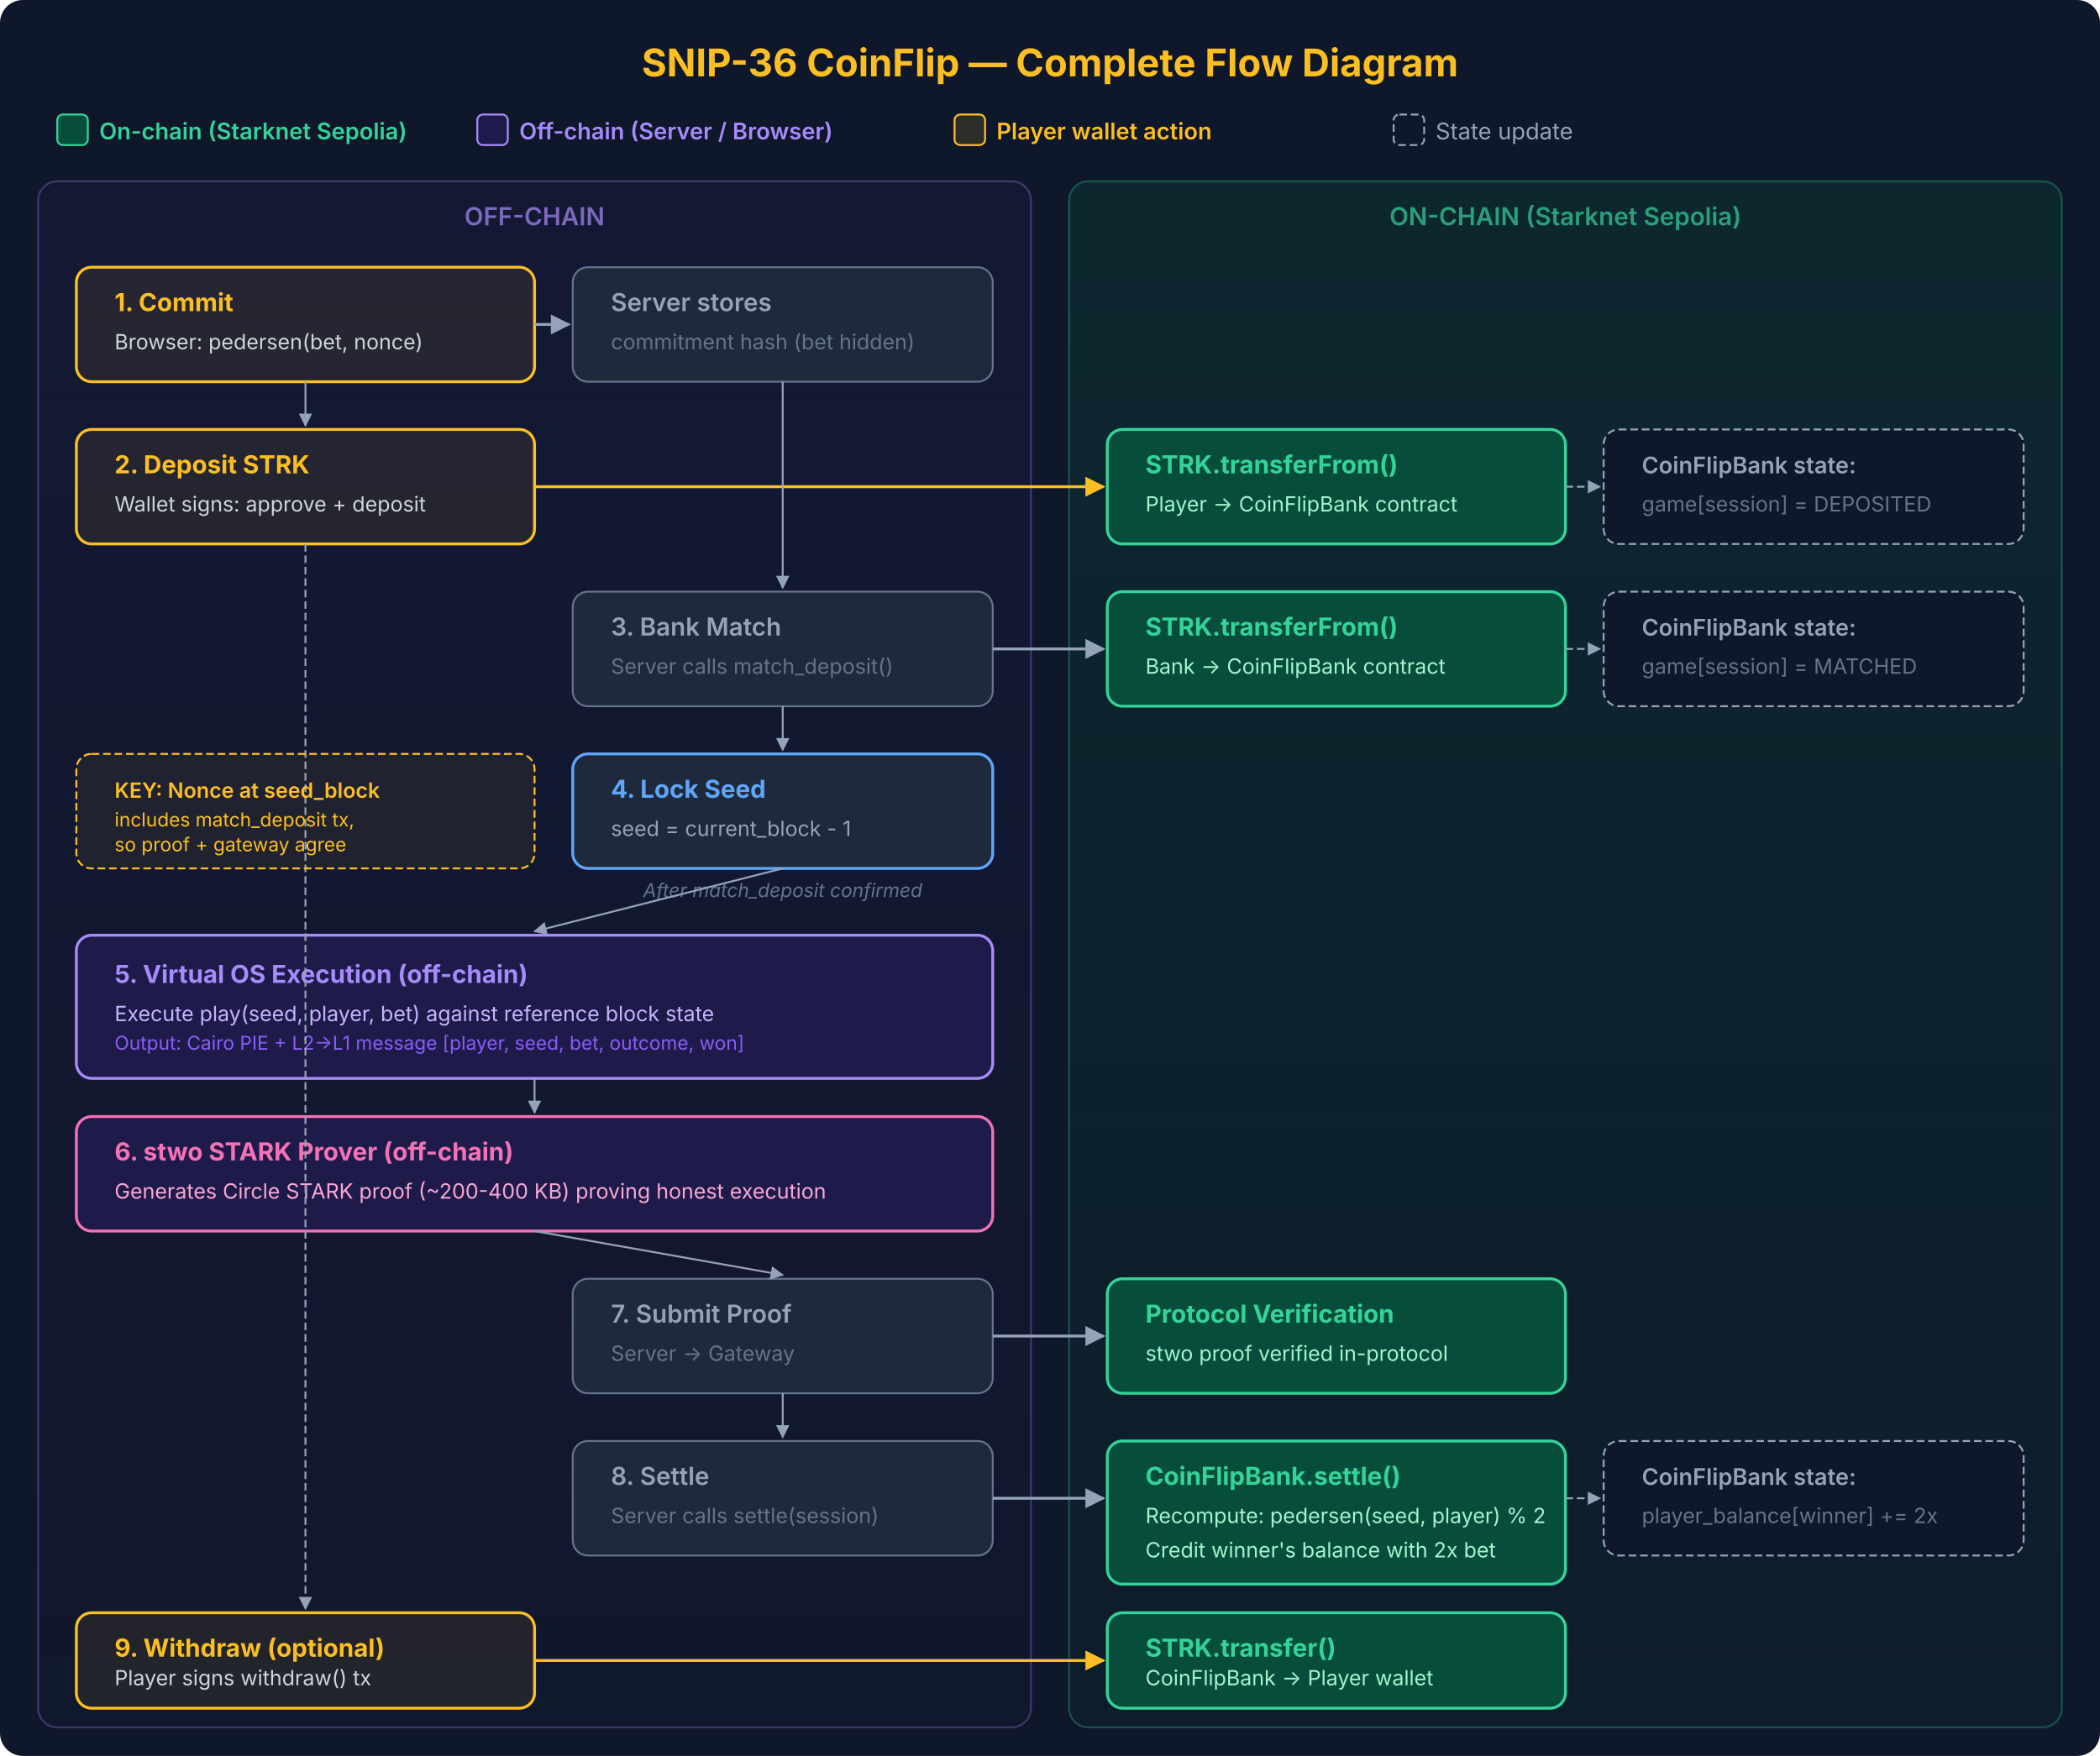
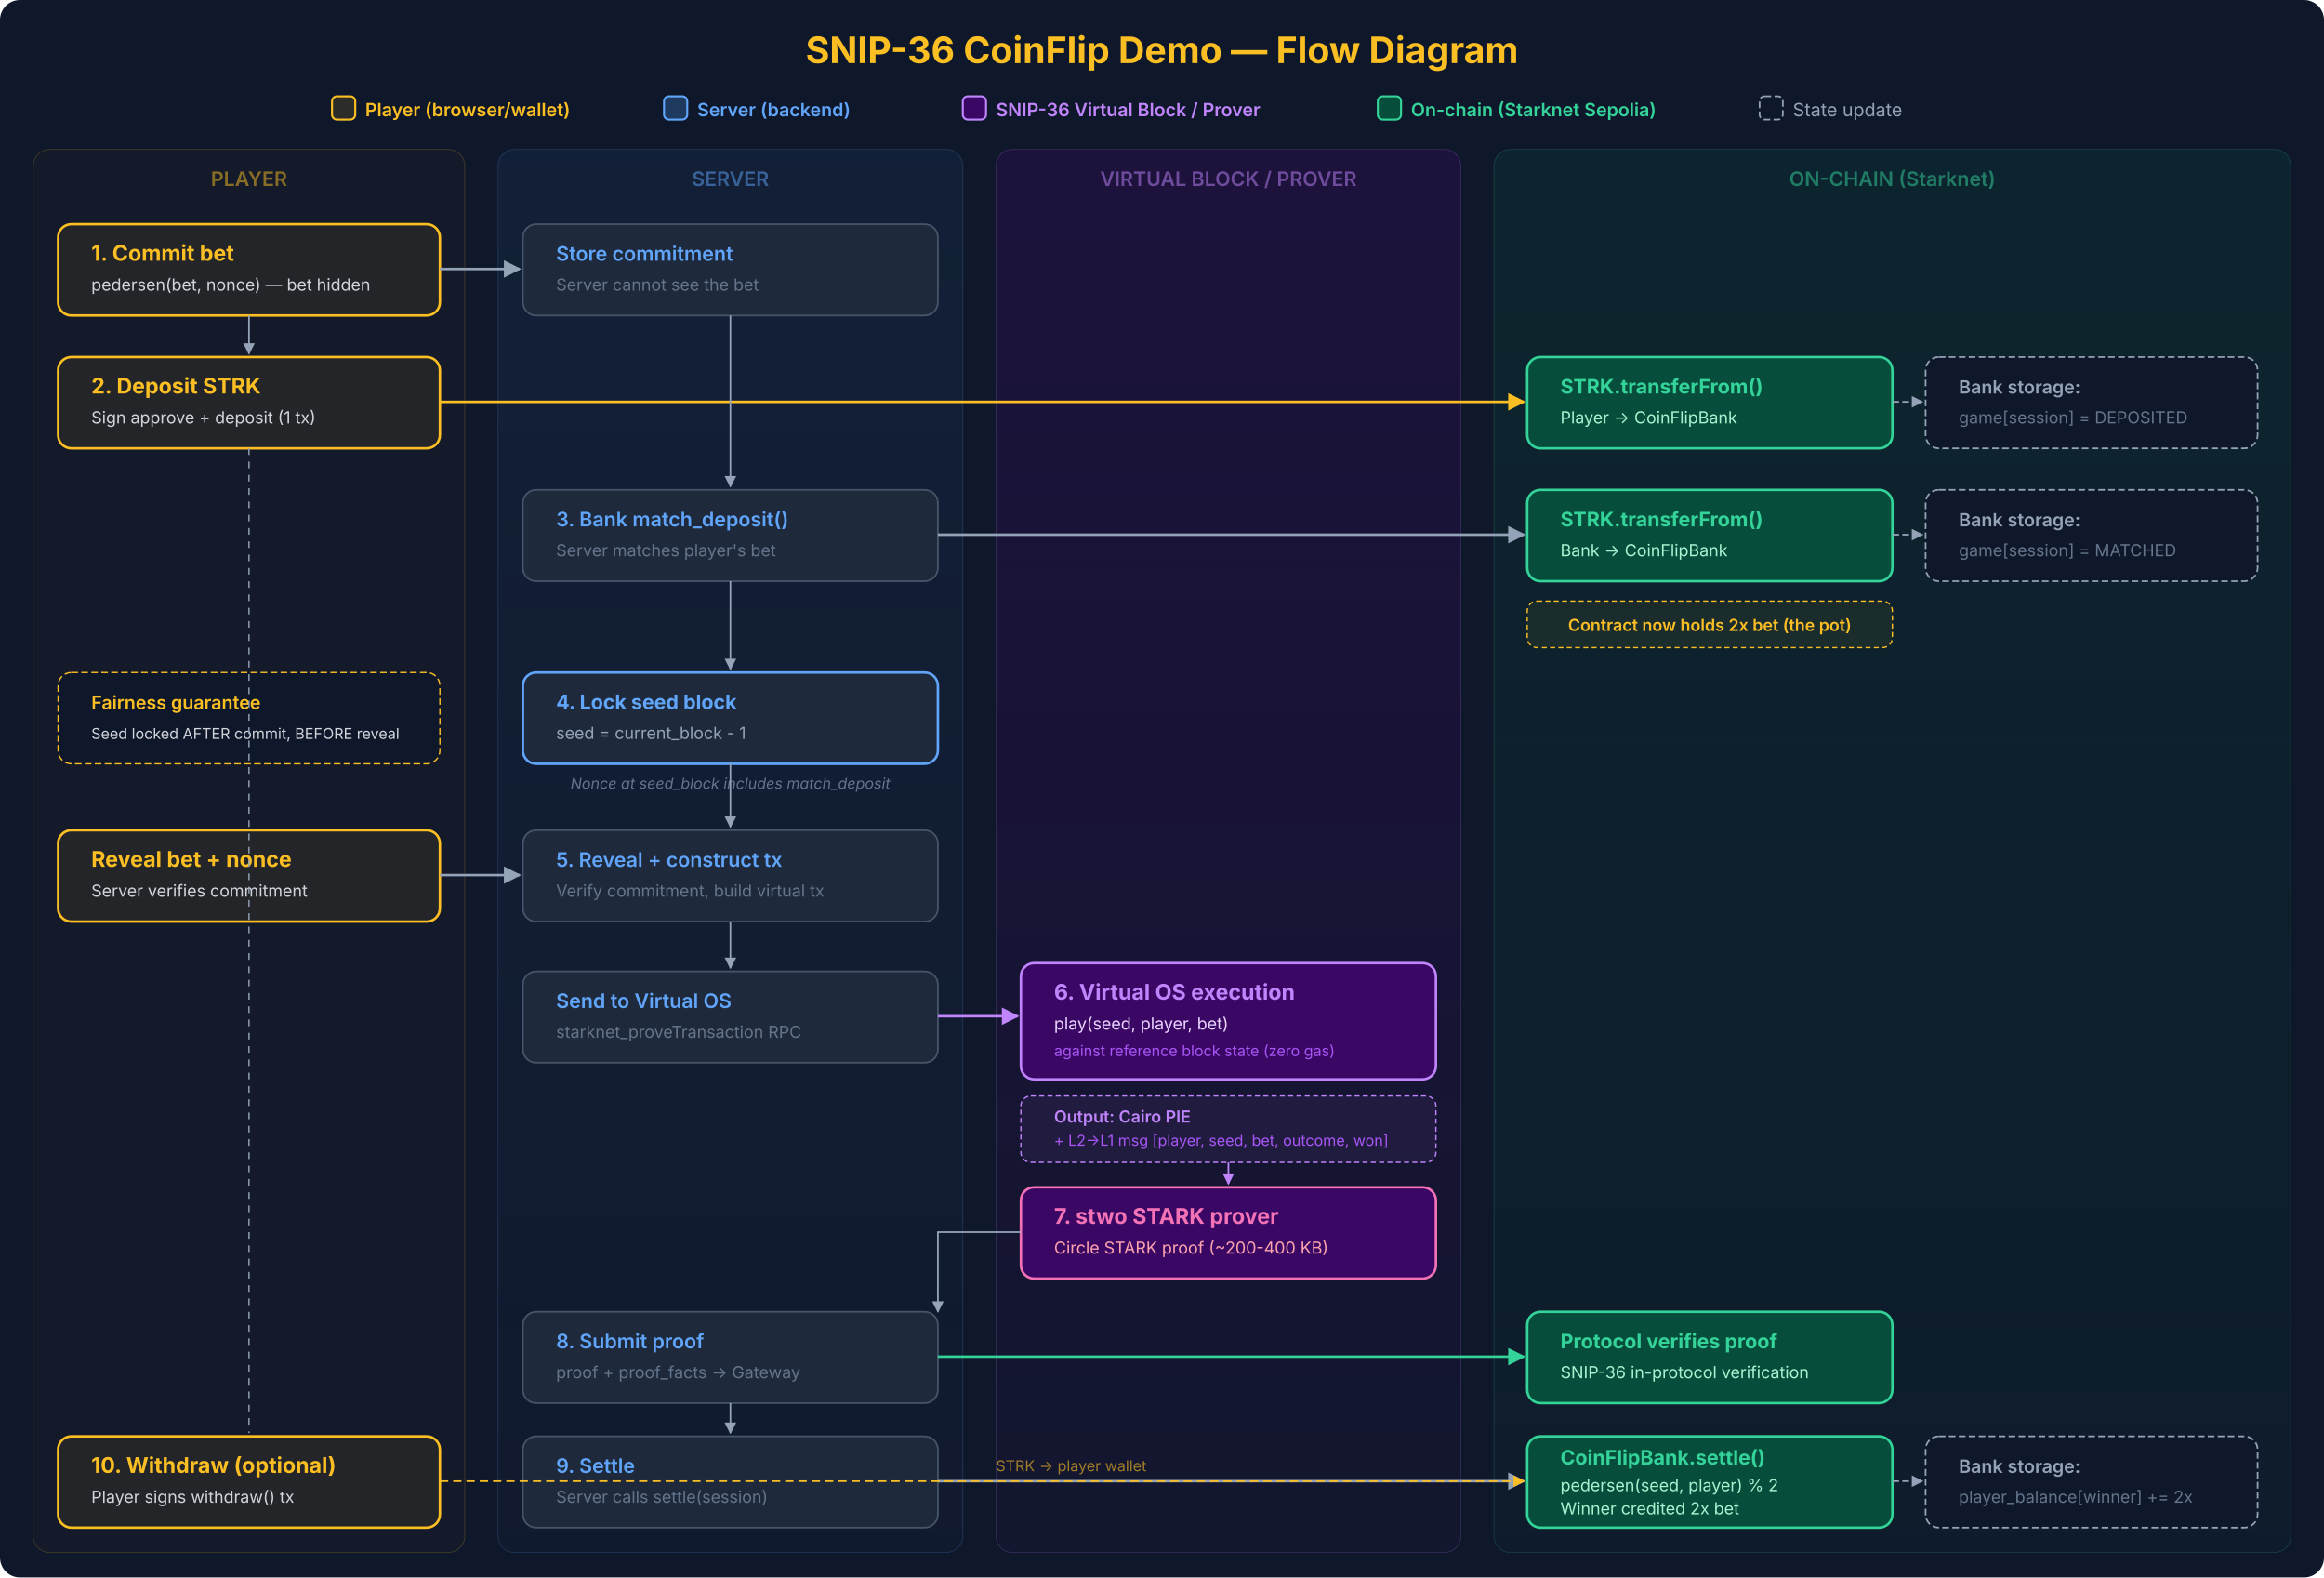
- <svg xmlns="http://www.w3.org/2000/svg" viewBox="0 0 1100 920" font-family="system-ui, -apple-system, sans-serif">
+ <svg xmlns="http://www.w3.org/2000/svg" viewBox="0 0 1400 950" font-family="system-ui, -apple-system, sans-serif">
  <defs>
    <marker id="arr" viewBox="0 0 10 10" refX="9" refY="5" markerWidth="7" markerHeight="7" orient="auto-start-reverse">
      <path d="M 0 0 L 10 5 L 0 10 z" fill="#94a3b8" />
    </marker>
+     <marker id="arr-amber" viewBox="0 0 10 10" refX="9" refY="5" markerWidth="7" markerHeight="7" orient="auto-start-reverse">
+       <path d="M 0 0 L 10 5 L 0 10 z" fill="#fbbf24" />
+     </marker>
    <marker id="arr-green" viewBox="0 0 10 10" refX="9" refY="5" markerWidth="7" markerHeight="7" orient="auto-start-reverse">
      <path d="M 0 0 L 10 5 L 0 10 z" fill="#34d399" />
    </marker>
-     <marker id="arr-amber" viewBox="0 0 10 10" refX="9" refY="5" markerWidth="7" markerHeight="7" orient="auto-start-reverse">
-       <path d="M 0 0 L 10 5 L 0 10 z" fill="#fbbf24" />
-     </marker>
    <marker id="arr-purple" viewBox="0 0 10 10" refX="9" refY="5" markerWidth="7" markerHeight="7" orient="auto-start-reverse">
-       <path d="M 0 0 L 10 5 L 0 10 z" fill="#a78bfa" />
+       <path d="M 0 0 L 10 5 L 0 10 z" fill="#c084fc" />
    </marker>
    <linearGradient id="onchain-bg" x1="0" y1="0" x2="0" y2="1">
-       <stop offset="0%" stop-color="#064e3b" stop-opacity="0.3" />
-       <stop offset="100%" stop-color="#064e3b" stop-opacity="0.1" />
+       <stop offset="0%" stop-color="#064e3b" stop-opacity="0.25" />
+       <stop offset="100%" stop-color="#064e3b" stop-opacity="0.08" />
    </linearGradient>
-     <linearGradient id="offchain-bg" x1="0" y1="0" x2="0" y2="1">
-       <stop offset="0%" stop-color="#1e1b4b" stop-opacity="0.3" />
-       <stop offset="100%" stop-color="#1e1b4b" stop-opacity="0.1" />
+     <linearGradient id="server-bg" x1="0" y1="0" x2="0" y2="1">
+       <stop offset="0%" stop-color="#1e3a5f" stop-opacity="0.25" />
+       <stop offset="100%" stop-color="#1e3a5f" stop-opacity="0.08" />
+     </linearGradient>
+     <linearGradient id="vblock-bg" x1="0" y1="0" x2="0" y2="1">
+       <stop offset="0%" stop-color="#3b0764" stop-opacity="0.3" />
+       <stop offset="100%" stop-color="#3b0764" stop-opacity="0.08" />
    </linearGradient>
  </defs>
-   <rect width="1100" height="920" fill="#0f172a" rx="12" />
-   <text x="550" y="40" text-anchor="middle" fill="#fbbf24" font-size="20" font-weight="700">SNIP-36 CoinFlip — Complete Flow Diagram</text>
-   <rect x="30" y="60" width="16" height="16" rx="3" fill="#064e3b" stroke="#34d399" stroke-width="1" />
-   <text x="52" y="73" fill="#34d399" font-size="12" font-weight="600">On-chain (Starknet Sepolia)</text>
-   <rect x="250" y="60" width="16" height="16" rx="3" fill="#1e1b4b" stroke="#a78bfa" stroke-width="1" />
-   <text x="272" y="73" fill="#a78bfa" font-size="12" font-weight="600">Off-chain (Server / Browser)</text>
-   <rect x="500" y="60" width="16" height="16" rx="3" fill="#fbbf2420" stroke="#fbbf24" stroke-width="1" />
-   <text x="522" y="73" fill="#fbbf24" font-size="12" font-weight="600">Player wallet action</text>
-   <rect x="730" y="60" width="16" height="16" rx="3" fill="#0f172a" stroke="#94a3b8" stroke-width="1" stroke-dasharray="4 2" />
-   <text x="752" y="73" fill="#94a3b8" font-size="12">State update</text>
-   <rect x="20" y="95" width="520" height="810" rx="10" fill="url(#offchain-bg)" stroke="#a78bfa" stroke-width="1" stroke-opacity="0.3" />
-   <text x="280" y="118" text-anchor="middle" fill="#a78bfa" font-size="13" font-weight="600" opacity="0.7">OFF-CHAIN</text>
-   <rect x="560" y="95" width="520" height="810" rx="10" fill="url(#onchain-bg)" stroke="#34d399" stroke-width="1" stroke-opacity="0.3" />
-   <text x="820" y="118" text-anchor="middle" fill="#34d399" font-size="13" font-weight="600" opacity="0.7">ON-CHAIN (Starknet Sepolia)</text>
-   <rect x="40" y="140" width="240" height="60" rx="8" fill="#fbbf2415" stroke="#fbbf24" stroke-width="1.5" />
-   <text x="60" y="163" fill="#fbbf24" font-size="13" font-weight="700">1. Commit</text>
-   <text x="60" y="183" fill="#d1d5db" font-size="11">Browser: pedersen(bet, nonce)</text>
-   <rect x="300" y="140" width="220" height="60" rx="8" fill="#1e293b" stroke="#64748b" stroke-width="1" />
-   <text x="320" y="163" fill="#94a3b8" font-size="13" font-weight="600">Server stores</text>
-   <text x="320" y="183" fill="#64748b" font-size="11">commitment hash (bet hidden)</text>
-   <line x1="280" y1="170" x2="298" y2="170" stroke="#94a3b8" stroke-width="1.5" marker-end="url(#arr)" />
-   <rect x="40" y="225" width="240" height="60" rx="8" fill="#fbbf2415" stroke="#fbbf24" stroke-width="1.5" />
-   <text x="60" y="248" fill="#fbbf24" font-size="13" font-weight="700">2. Deposit STRK</text>
-   <text x="60" y="268" fill="#d1d5db" font-size="11">Wallet signs: approve + deposit</text>
-   <rect x="580" y="225" width="240" height="60" rx="8" fill="#064e3b" stroke="#34d399" stroke-width="1.5" />
-   <text x="600" y="248" fill="#34d399" font-size="13" font-weight="700">STRK.transferFrom()</text>
-   <text x="600" y="268" fill="#a7f3d0" font-size="11">Player → CoinFlipBank contract</text>
-   <rect x="840" y="225" width="220" height="60" rx="8" fill="#0f172a" stroke="#94a3b8" stroke-width="1" stroke-dasharray="4 2" />
-   <text x="860" y="248" fill="#94a3b8" font-size="12" font-weight="600">CoinFlipBank state:</text>
-   <text x="860" y="268" fill="#64748b" font-size="11">game[session] = DEPOSITED</text>
-   <line x1="280" y1="255" x2="578" y2="255" stroke="#fbbf24" stroke-width="1.5" marker-end="url(#arr-amber)" />
-   <line x1="820" y1="255" x2="838" y2="255" stroke="#94a3b8" stroke-width="1" stroke-dasharray="4 2" marker-end="url(#arr)" />
-   <rect x="300" y="310" width="220" height="60" rx="8" fill="#1e293b" stroke="#64748b" stroke-width="1" />
-   <text x="320" y="333" fill="#94a3b8" font-size="13" font-weight="600">3. Bank Match</text>
-   <text x="320" y="353" fill="#64748b" font-size="11">Server calls match_deposit()</text>
-   <rect x="580" y="310" width="240" height="60" rx="8" fill="#064e3b" stroke="#34d399" stroke-width="1.5" />
-   <text x="600" y="333" fill="#34d399" font-size="13" font-weight="700">STRK.transferFrom()</text>
-   <text x="600" y="353" fill="#a7f3d0" font-size="11">Bank → CoinFlipBank contract</text>
-   <rect x="840" y="310" width="220" height="60" rx="8" fill="#0f172a" stroke="#94a3b8" stroke-width="1" stroke-dasharray="4 2" />
-   <text x="860" y="333" fill="#94a3b8" font-size="12" font-weight="600">CoinFlipBank state:</text>
-   <text x="860" y="353" fill="#64748b" font-size="11">game[session] = MATCHED</text>
-   <line x1="520" y1="340" x2="578" y2="340" stroke="#94a3b8" stroke-width="1.5" marker-end="url(#arr)" />
-   <line x1="820" y1="340" x2="838" y2="340" stroke="#94a3b8" stroke-width="1" stroke-dasharray="4 2" marker-end="url(#arr)" />
-   <rect x="300" y="395" width="220" height="60" rx="8" fill="#1e293b" stroke="#60a5fa" stroke-width="1.5" />
-   <text x="320" y="418" fill="#60a5fa" font-size="13" font-weight="700">4. Lock Seed</text>
-   <text x="320" y="438" fill="#94a3b8" font-size="11">seed = current_block - 1</text>
-   <text x="410" y="470" text-anchor="middle" fill="#64748b" font-size="10" font-style="italic">After match_deposit confirmed</text>
-   <rect x="40" y="490" width="480" height="75" rx="8" fill="#1e1b4b" stroke="#a78bfa" stroke-width="1.5" />
-   <text x="60" y="515" fill="#a78bfa" font-size="13" font-weight="700">5. Virtual OS Execution (off-chain)</text>
-   <text x="60" y="535" fill="#c4b5fd" font-size="11">Execute play(seed, player, bet) against reference block state</text>
-   <text x="60" y="550" fill="#8b5cf6" font-size="10">Output: Cairo PIE + L2→L1 message [player, seed, bet, outcome, won]</text>
-   <rect x="40" y="585" width="480" height="60" rx="8" fill="#1e1b4b" stroke="#f472b6" stroke-width="1.5" />
-   <text x="60" y="608" fill="#f472b6" font-size="13" font-weight="700">6. stwo STARK Prover (off-chain)</text>
-   <text x="60" y="628" fill="#f9a8d4" font-size="11">Generates Circle STARK proof (~200-400 KB) proving honest execution</text>
-   <rect x="300" y="670" width="220" height="60" rx="8" fill="#1e293b" stroke="#64748b" stroke-width="1" />
-   <text x="320" y="693" fill="#94a3b8" font-size="13" font-weight="600">7. Submit Proof</text>
-   <text x="320" y="713" fill="#64748b" font-size="11">Server → Gateway</text>
-   <rect x="580" y="670" width="240" height="60" rx="8" fill="#064e3b" stroke="#34d399" stroke-width="1.5" />
-   <text x="600" y="693" fill="#34d399" font-size="13" font-weight="700">Protocol Verification</text>
-   <text x="600" y="713" fill="#a7f3d0" font-size="11">stwo proof verified in-protocol</text>
-   <line x1="520" y1="700" x2="578" y2="700" stroke="#94a3b8" stroke-width="1.5" marker-end="url(#arr)" />
-   <rect x="300" y="755" width="220" height="60" rx="8" fill="#1e293b" stroke="#64748b" stroke-width="1" />
-   <text x="320" y="778" fill="#94a3b8" font-size="13" font-weight="600">8. Settle</text>
-   <text x="320" y="798" fill="#64748b" font-size="11">Server calls settle(session)</text>
-   <rect x="580" y="755" width="240" height="75" rx="8" fill="#064e3b" stroke="#34d399" stroke-width="1.5" />
-   <text x="600" y="778" fill="#34d399" font-size="13" font-weight="700">CoinFlipBank.settle()</text>
-   <text x="600" y="798" fill="#a7f3d0" font-size="11">Recompute: pedersen(seed, player) % 2</text>
-   <text x="600" y="816" fill="#a7f3d0" font-size="11">Credit winner's balance with 2x bet</text>
-   <rect x="840" y="755" width="220" height="60" rx="8" fill="#0f172a" stroke="#94a3b8" stroke-width="1" stroke-dasharray="4 2" />
-   <text x="860" y="778" fill="#94a3b8" font-size="12" font-weight="600">CoinFlipBank state:</text>
-   <text x="860" y="798" fill="#64748b" font-size="11">player_balance[winner] += 2x</text>
-   <line x1="520" y1="785" x2="578" y2="785" stroke="#94a3b8" stroke-width="1.5" marker-end="url(#arr)" />
-   <line x1="820" y1="785" x2="838" y2="785" stroke="#94a3b8" stroke-width="1" stroke-dasharray="4 2" marker-end="url(#arr)" />
-   <rect x="40" y="845" width="240" height="50" rx="8" fill="#fbbf2415" stroke="#fbbf24" stroke-width="1.5" />
-   <text x="60" y="868" fill="#fbbf24" font-size="13" font-weight="700">9. Withdraw (optional)</text>
-   <text x="60" y="883" fill="#d1d5db" font-size="11">Player signs withdraw() tx</text>
-   <rect x="580" y="845" width="240" height="50" rx="8" fill="#064e3b" stroke="#34d399" stroke-width="1.5" />
-   <text x="600" y="868" fill="#34d399" font-size="13" font-weight="700">STRK.transfer()</text>
-   <text x="600" y="883" fill="#a7f3d0" font-size="11">CoinFlipBank → Player wallet</text>
-   <line x1="280" y1="870" x2="578" y2="870" stroke="#fbbf24" stroke-width="1.5" marker-end="url(#arr-amber)" />
-   <line x1="160" y1="200" x2="160" y2="223" stroke="#94a3b8" stroke-width="1" marker-end="url(#arr)" />
-   <line x1="410" y1="200" x2="410" y2="308" stroke="#94a3b8" stroke-width="1" marker-end="url(#arr)" />
-   <line x1="410" y1="370" x2="410" y2="393" stroke="#94a3b8" stroke-width="1" marker-end="url(#arr)" />
-   <line x1="410" y1="455" x2="280" y2="488" stroke="#94a3b8" stroke-width="1" marker-end="url(#arr)" />
-   <line x1="280" y1="565" x2="280" y2="583" stroke="#94a3b8" stroke-width="1" marker-end="url(#arr)" />
-   <line x1="280" y1="645" x2="410" y2="668" stroke="#94a3b8" stroke-width="1" marker-end="url(#arr)" />
-   <line x1="410" y1="730" x2="410" y2="753" stroke="#94a3b8" stroke-width="1" marker-end="url(#arr)" />
-   <line x1="160" y1="285" x2="160" y2="843" stroke="#94a3b8" stroke-width="1" stroke-dasharray="4 2" marker-end="url(#arr)" />
-   <rect x="40" y="395" width="240" height="60" rx="8" fill="#fbbf2410" stroke="#fbbf24" stroke-width="1" stroke-dasharray="4 2" />
-   <text x="60" y="418" fill="#fbbf24" font-size="11" font-weight="600">KEY: Nonce at seed_block</text>
-   <text x="60" y="433" fill="#fbbf24" font-size="10">includes match_deposit tx,</text>
-   <text x="60" y="446" fill="#fbbf24" font-size="10">so proof + gateway agree</text>
+   <rect width="1400" height="950" fill="#0f172a" rx="12" />
+   <text x="700" y="38" text-anchor="middle" fill="#fbbf24" font-size="22" font-weight="700">SNIP-36 CoinFlip Demo — Flow Diagram</text>
+   <rect x="200" y="58" width="14" height="14" rx="3" fill="#fbbf2420" stroke="#fbbf24" stroke-width="1.2" />
+   <text x="220" y="70" fill="#fbbf24" font-size="11" font-weight="600">Player (browser/wallet)</text>
+   <rect x="400" y="58" width="14" height="14" rx="3" fill="#1e3a5f" stroke="#60a5fa" stroke-width="1.2" />
+   <text x="420" y="70" fill="#60a5fa" font-size="11" font-weight="600">Server (backend)</text>
+   <rect x="580" y="58" width="14" height="14" rx="3" fill="#3b0764" stroke="#c084fc" stroke-width="1.2" />
+   <text x="600" y="70" fill="#c084fc" font-size="11" font-weight="600">SNIP-36 Virtual Block / Prover</text>
+   <rect x="830" y="58" width="14" height="14" rx="3" fill="#064e3b" stroke="#34d399" stroke-width="1.2" />
+   <text x="850" y="70" fill="#34d399" font-size="11" font-weight="600">On-chain (Starknet Sepolia)</text>
+   <rect x="1060" y="58" width="14" height="14" rx="3" fill="#0f172a" stroke="#94a3b8" stroke-width="1" stroke-dasharray="4 2" />
+   <text x="1080" y="70" fill="#94a3b8" font-size="11">State update</text>
+   <rect x="20" y="90" width="260" height="845" rx="10" fill="#fbbf2406" stroke="#fbbf24" stroke-width="0.5" stroke-opacity="0.2" />
+   <text x="150" y="112" text-anchor="middle" fill="#fbbf24" font-size="12" font-weight="600" opacity="0.5">PLAYER</text>
+   <rect x="300" y="90" width="280" height="845" rx="10" fill="url(#server-bg)" stroke="#60a5fa" stroke-width="0.5" stroke-opacity="0.2" />
+   <text x="440" y="112" text-anchor="middle" fill="#60a5fa" font-size="12" font-weight="600" opacity="0.5">SERVER</text>
+   <rect x="600" y="90" width="280" height="845" rx="10" fill="url(#vblock-bg)" stroke="#c084fc" stroke-width="0.5" stroke-opacity="0.2" />
+   <text x="740" y="112" text-anchor="middle" fill="#c084fc" font-size="12" font-weight="600" opacity="0.5">VIRTUAL BLOCK / PROVER</text>
+   <rect x="900" y="90" width="480" height="845" rx="10" fill="url(#onchain-bg)" stroke="#34d399" stroke-width="0.5" stroke-opacity="0.2" />
+   <text x="1140" y="112" text-anchor="middle" fill="#34d399" font-size="12" font-weight="600" opacity="0.5">ON-CHAIN (Starknet)</text>
+   <rect x="35" y="135" width="230" height="55" rx="8" fill="#fbbf2412" stroke="#fbbf24" stroke-width="1.5" />
+   <text x="55" y="157" fill="#fbbf24" font-size="13" font-weight="700">1. Commit bet</text>
+   <text x="55" y="175" fill="#d1d5db" font-size="10">pedersen(bet, nonce) — bet hidden</text>
+   <rect x="315" y="135" width="250" height="55" rx="8" fill="#1e293b" stroke="#475569" stroke-width="1" />
+   <text x="335" y="157" fill="#60a5fa" font-size="12" font-weight="600">Store commitment</text>
+   <text x="335" y="175" fill="#64748b" font-size="10">Server cannot see the bet</text>
+   <line x1="265" y1="162" x2="313" y2="162" stroke="#94a3b8" stroke-width="1.5" marker-end="url(#arr)" />
+   <rect x="35" y="215" width="230" height="55" rx="8" fill="#fbbf2412" stroke="#fbbf24" stroke-width="1.5" />
+   <text x="55" y="237" fill="#fbbf24" font-size="13" font-weight="700">2. Deposit STRK</text>
+   <text x="55" y="255" fill="#d1d5db" font-size="10">Sign approve + deposit (1 tx)</text>
+   <rect x="920" y="215" width="220" height="55" rx="8" fill="#064e3b" stroke="#34d399" stroke-width="1.5" />
+   <text x="940" y="237" fill="#34d399" font-size="12" font-weight="700">STRK.transferFrom()</text>
+   <text x="940" y="255" fill="#a7f3d0" font-size="10">Player → CoinFlipBank</text>
+   <rect x="1160" y="215" width="200" height="55" rx="8" fill="#0f172a" stroke="#94a3b8" stroke-width="1" stroke-dasharray="4 2" />
+   <text x="1180" y="237" fill="#94a3b8" font-size="11" font-weight="600">Bank storage:</text>
+   <text x="1180" y="255" fill="#64748b" font-size="10">game[session] = DEPOSITED</text>
+   <line x1="265" y1="242" x2="918" y2="242" stroke="#fbbf24" stroke-width="1.5" marker-end="url(#arr-amber)" />
+   <line x1="1140" y1="242" x2="1158" y2="242" stroke="#94a3b8" stroke-width="1" stroke-dasharray="4 2" marker-end="url(#arr)" />
+   <rect x="315" y="295" width="250" height="55" rx="8" fill="#1e293b" stroke="#475569" stroke-width="1" />
+   <text x="335" y="317" fill="#60a5fa" font-size="12" font-weight="600">3. Bank match_deposit()</text>
+   <text x="335" y="335" fill="#64748b" font-size="10">Server matches player's bet</text>
+   <rect x="920" y="295" width="220" height="55" rx="8" fill="#064e3b" stroke="#34d399" stroke-width="1.5" />
+   <text x="940" y="317" fill="#34d399" font-size="12" font-weight="700">STRK.transferFrom()</text>
+   <text x="940" y="335" fill="#a7f3d0" font-size="10">Bank → CoinFlipBank</text>
+   <rect x="1160" y="295" width="200" height="55" rx="8" fill="#0f172a" stroke="#94a3b8" stroke-width="1" stroke-dasharray="4 2" />
+   <text x="1180" y="317" fill="#94a3b8" font-size="11" font-weight="600">Bank storage:</text>
+   <text x="1180" y="335" fill="#64748b" font-size="10">game[session] = MATCHED</text>
+   <line x1="565" y1="322" x2="918" y2="322" stroke="#94a3b8" stroke-width="1.5" marker-end="url(#arr)" />
+   <line x1="1140" y1="322" x2="1158" y2="322" stroke="#94a3b8" stroke-width="1" stroke-dasharray="4 2" marker-end="url(#arr)" />
+   <rect x="920" y="362" width="220" height="28" rx="6" fill="#fbbf2410" stroke="#fbbf24" stroke-width="0.8" stroke-dasharray="3 2" />
+   <text x="1030" y="380" text-anchor="middle" fill="#fbbf24" font-size="10" font-weight="600">Contract now holds 2x bet (the pot)</text>
+   <rect x="315" y="405" width="250" height="55" rx="8" fill="#1e293b" stroke="#60a5fa" stroke-width="1.5" />
+   <text x="335" y="427" fill="#60a5fa" font-size="12" font-weight="700">4. Lock seed block</text>
+   <text x="335" y="445" fill="#94a3b8" font-size="10">seed = current_block - 1</text>
+   <rect x="35" y="405" width="230" height="55" rx="8" fill="#0f172a" stroke="#fbbf24" stroke-width="0.8" stroke-dasharray="4 2" />
+   <text x="55" y="427" fill="#fbbf24" font-size="11" font-weight="600">Fairness guarantee</text>
+   <text x="55" y="445" fill="#d1d5db" font-size="9">Seed locked AFTER commit, BEFORE reveal</text>
+   <text x="440" y="475" text-anchor="middle" fill="#64748b" font-size="9" font-style="italic">Nonce at seed_block includes match_deposit</text>
+   <rect x="315" y="500" width="250" height="55" rx="8" fill="#1e293b" stroke="#475569" stroke-width="1" />
+   <text x="335" y="522" fill="#60a5fa" font-size="12" font-weight="600">5. Reveal + construct tx</text>
+   <text x="335" y="540" fill="#64748b" font-size="10">Verify commitment, build virtual tx</text>
+   <rect x="35" y="500" width="230" height="55" rx="8" fill="#fbbf2412" stroke="#fbbf24" stroke-width="1.5" />
+   <text x="55" y="522" fill="#fbbf24" font-size="13" font-weight="700">Reveal bet + nonce</text>
+   <text x="55" y="540" fill="#d1d5db" font-size="10">Server verifies commitment</text>
+   <line x1="265" y1="527" x2="313" y2="527" stroke="#94a3b8" stroke-width="1.5" marker-end="url(#arr)" />
+   <rect x="615" y="580" width="250" height="70" rx="8" fill="#3b0764" stroke="#c084fc" stroke-width="1.5" />
+   <text x="635" y="602" fill="#c084fc" font-size="13" font-weight="700">6. Virtual OS execution</text>
+   <text x="635" y="620" fill="#e9d5ff" font-size="10">play(seed, player, bet)</text>
+   <text x="635" y="636" fill="#a855f7" font-size="9">against reference block state (zero gas)</text>
+   <rect x="315" y="585" width="250" height="55" rx="8" fill="#1e293b" stroke="#475569" stroke-width="1" />
+   <text x="335" y="607" fill="#60a5fa" font-size="12" font-weight="600">Send to Virtual OS</text>
+   <text x="335" y="625" fill="#64748b" font-size="10">starknet_proveTransaction RPC</text>
+   <line x1="565" y1="612" x2="613" y2="612" stroke="#c084fc" stroke-width="1.5" marker-end="url(#arr-purple)" />
+   <rect x="615" y="660" width="250" height="40" rx="6" fill="#c084fc10" stroke="#c084fc" stroke-width="0.8" stroke-dasharray="3 2" />
+   <text x="635" y="676" fill="#c084fc" font-size="10" font-weight="600">Output: Cairo PIE</text>
+   <text x="635" y="690" fill="#a855f7" font-size="9">+ L2→L1 msg [player, seed, bet, outcome, won]</text>
+   <rect x="615" y="715" width="250" height="55" rx="8" fill="#3b0764" stroke="#f472b6" stroke-width="1.5" />
+   <text x="635" y="737" fill="#f472b6" font-size="13" font-weight="700">7. stwo STARK prover</text>
+   <text x="635" y="755" fill="#fda4af" font-size="10">Circle STARK proof (~200-400 KB)</text>
+   <line x1="740" y1="700" x2="740" y2="713" stroke="#c084fc" stroke-width="1" marker-end="url(#arr-purple)" />
+   <rect x="315" y="790" width="250" height="55" rx="8" fill="#1e293b" stroke="#475569" stroke-width="1" />
+   <text x="335" y="812" fill="#60a5fa" font-size="12" font-weight="600">8. Submit proof</text>
+   <text x="335" y="830" fill="#64748b" font-size="10">proof + proof_facts → Gateway</text>
+   <rect x="920" y="790" width="220" height="55" rx="8" fill="#064e3b" stroke="#34d399" stroke-width="1.5" />
+   <text x="940" y="812" fill="#34d399" font-size="12" font-weight="700">Protocol verifies proof</text>
+   <text x="940" y="830" fill="#a7f3d0" font-size="10">SNIP-36 in-protocol verification</text>
+   <line x1="565" y1="817" x2="918" y2="817" stroke="#34d399" stroke-width="1.5" marker-end="url(#arr-green)" />
+   <path d="M 615 742 L 565 742 L 565 790" fill="none" stroke="#94a3b8" stroke-width="1" marker-end="url(#arr)" />
+   <rect x="315" y="865" width="250" height="55" rx="8" fill="#1e293b" stroke="#475569" stroke-width="1" />
+   <text x="335" y="887" fill="#60a5fa" font-size="12" font-weight="600">9. Settle</text>
+   <text x="335" y="905" fill="#64748b" font-size="10">Server calls settle(session)</text>
+   <rect x="920" y="865" width="220" height="55" rx="8" fill="#064e3b" stroke="#34d399" stroke-width="1.5" />
+   <text x="940" y="882" fill="#34d399" font-size="12" font-weight="700">CoinFlipBank.settle()</text>
+   <text x="940" y="898" fill="#a7f3d0" font-size="10">pedersen(seed, player) % 2</text>
+   <text x="940" y="912" fill="#a7f3d0" font-size="10">Winner credited 2x bet</text>
+   <rect x="1160" y="865" width="200" height="55" rx="8" fill="#0f172a" stroke="#94a3b8" stroke-width="1" stroke-dasharray="4 2" />
+   <text x="1180" y="887" fill="#94a3b8" font-size="11" font-weight="600">Bank storage:</text>
+   <text x="1180" y="905" fill="#64748b" font-size="10">player_balance[winner] += 2x</text>
+   <line x1="565" y1="892" x2="918" y2="892" stroke="#94a3b8" stroke-width="1.5" marker-end="url(#arr)" />
+   <line x1="1140" y1="892" x2="1158" y2="892" stroke="#94a3b8" stroke-width="1" stroke-dasharray="4 2" marker-end="url(#arr)" />
+   <rect x="35" y="865" width="230" height="55" rx="8" fill="#fbbf2412" stroke="#fbbf24" stroke-width="1.5" />
+   <text x="55" y="887" fill="#fbbf24" font-size="13" font-weight="700">10. Withdraw (optional)</text>
+   <text x="55" y="905" fill="#d1d5db" font-size="10">Player signs withdraw() tx</text>
+   <line x1="265" y1="892" x2="918" y2="892" stroke="#fbbf24" stroke-width="1" stroke-dasharray="5 3" marker-end="url(#arr-amber)" />
+   <text x="600" y="886" fill="#fbbf24" font-size="9" opacity="0.6">STRK → player wallet</text>
+   <line x1="150" y1="190" x2="150" y2="213" stroke="#94a3b8" stroke-width="1" marker-end="url(#arr)" />
+   <line x1="440" y1="190" x2="440" y2="293" stroke="#94a3b8" stroke-width="1" marker-end="url(#arr)" />
+   <line x1="440" y1="350" x2="440" y2="403" stroke="#94a3b8" stroke-width="1" marker-end="url(#arr)" />
+   <line x1="440" y1="460" x2="440" y2="498" stroke="#94a3b8" stroke-width="1" marker-end="url(#arr)" />
+   <line x1="440" y1="555" x2="440" y2="583" stroke="#94a3b8" stroke-width="1" marker-end="url(#arr)" />
+   <line x1="440" y1="845" x2="440" y2="863" stroke="#94a3b8" stroke-width="1" marker-end="url(#arr)" />
+   <line x1="150" y1="270" x2="150" y2="863" stroke="#94a3b8" stroke-width="0.8" stroke-dasharray="4 4" />
</svg>
